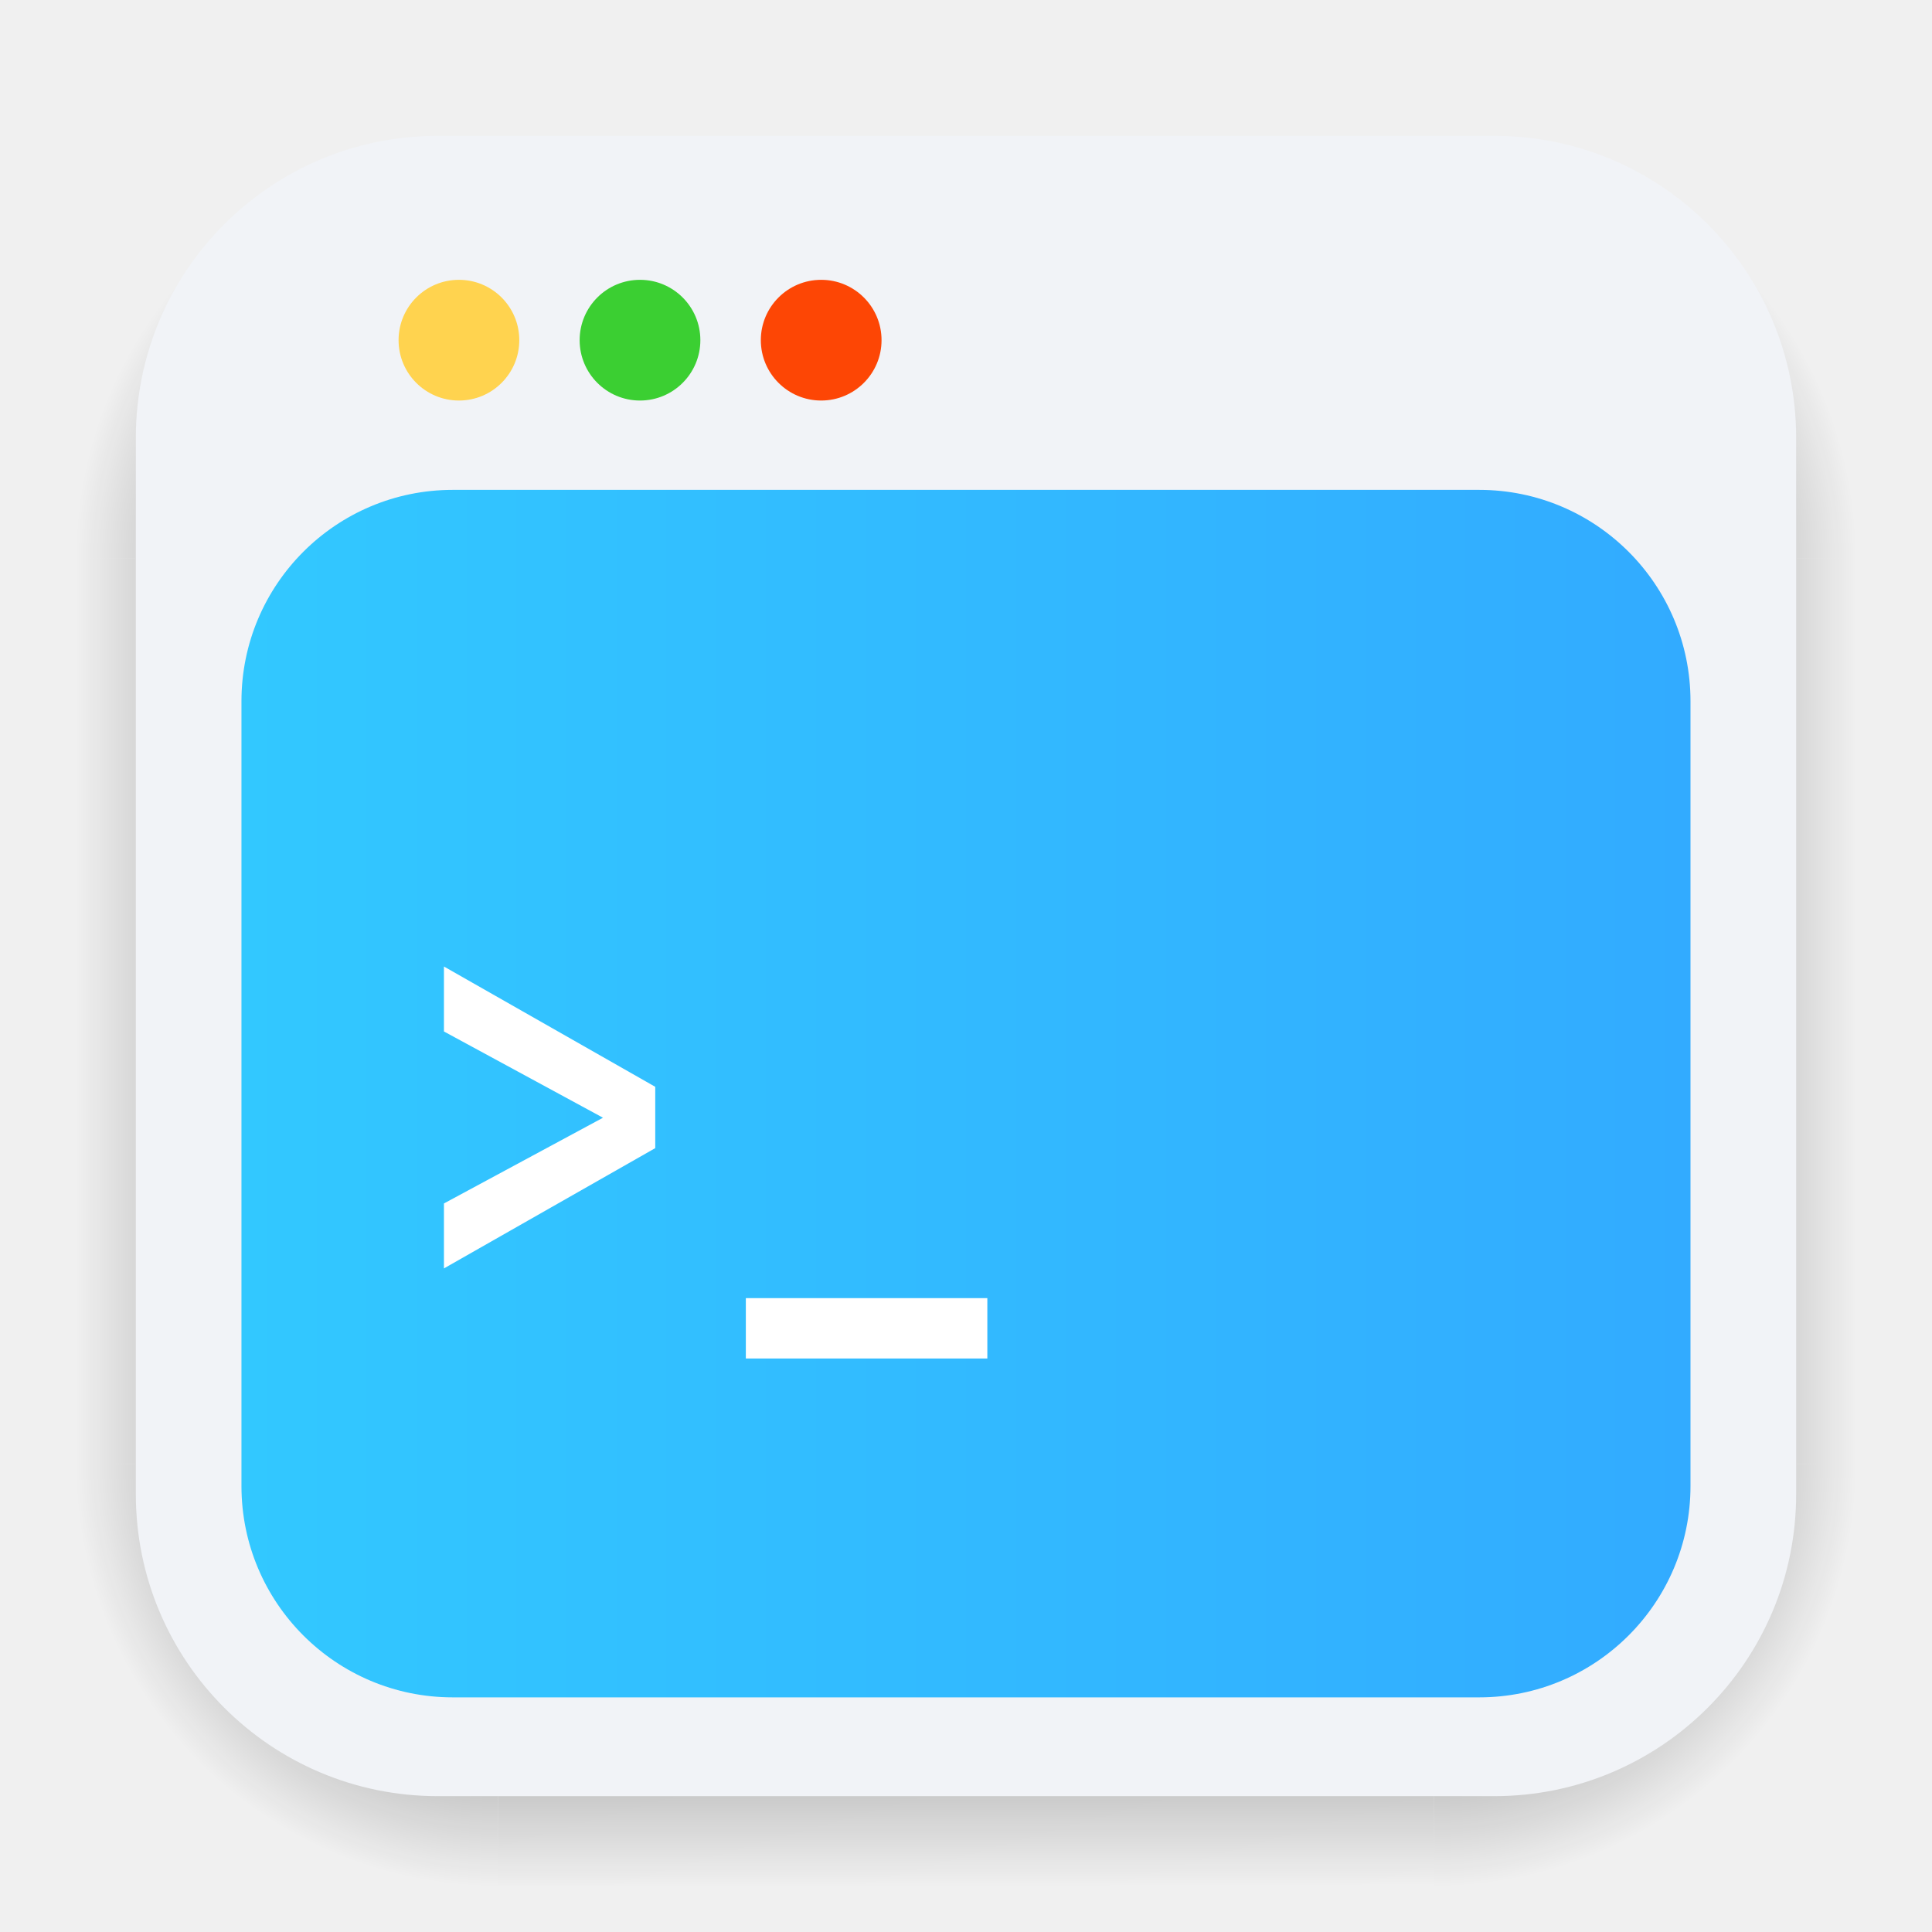
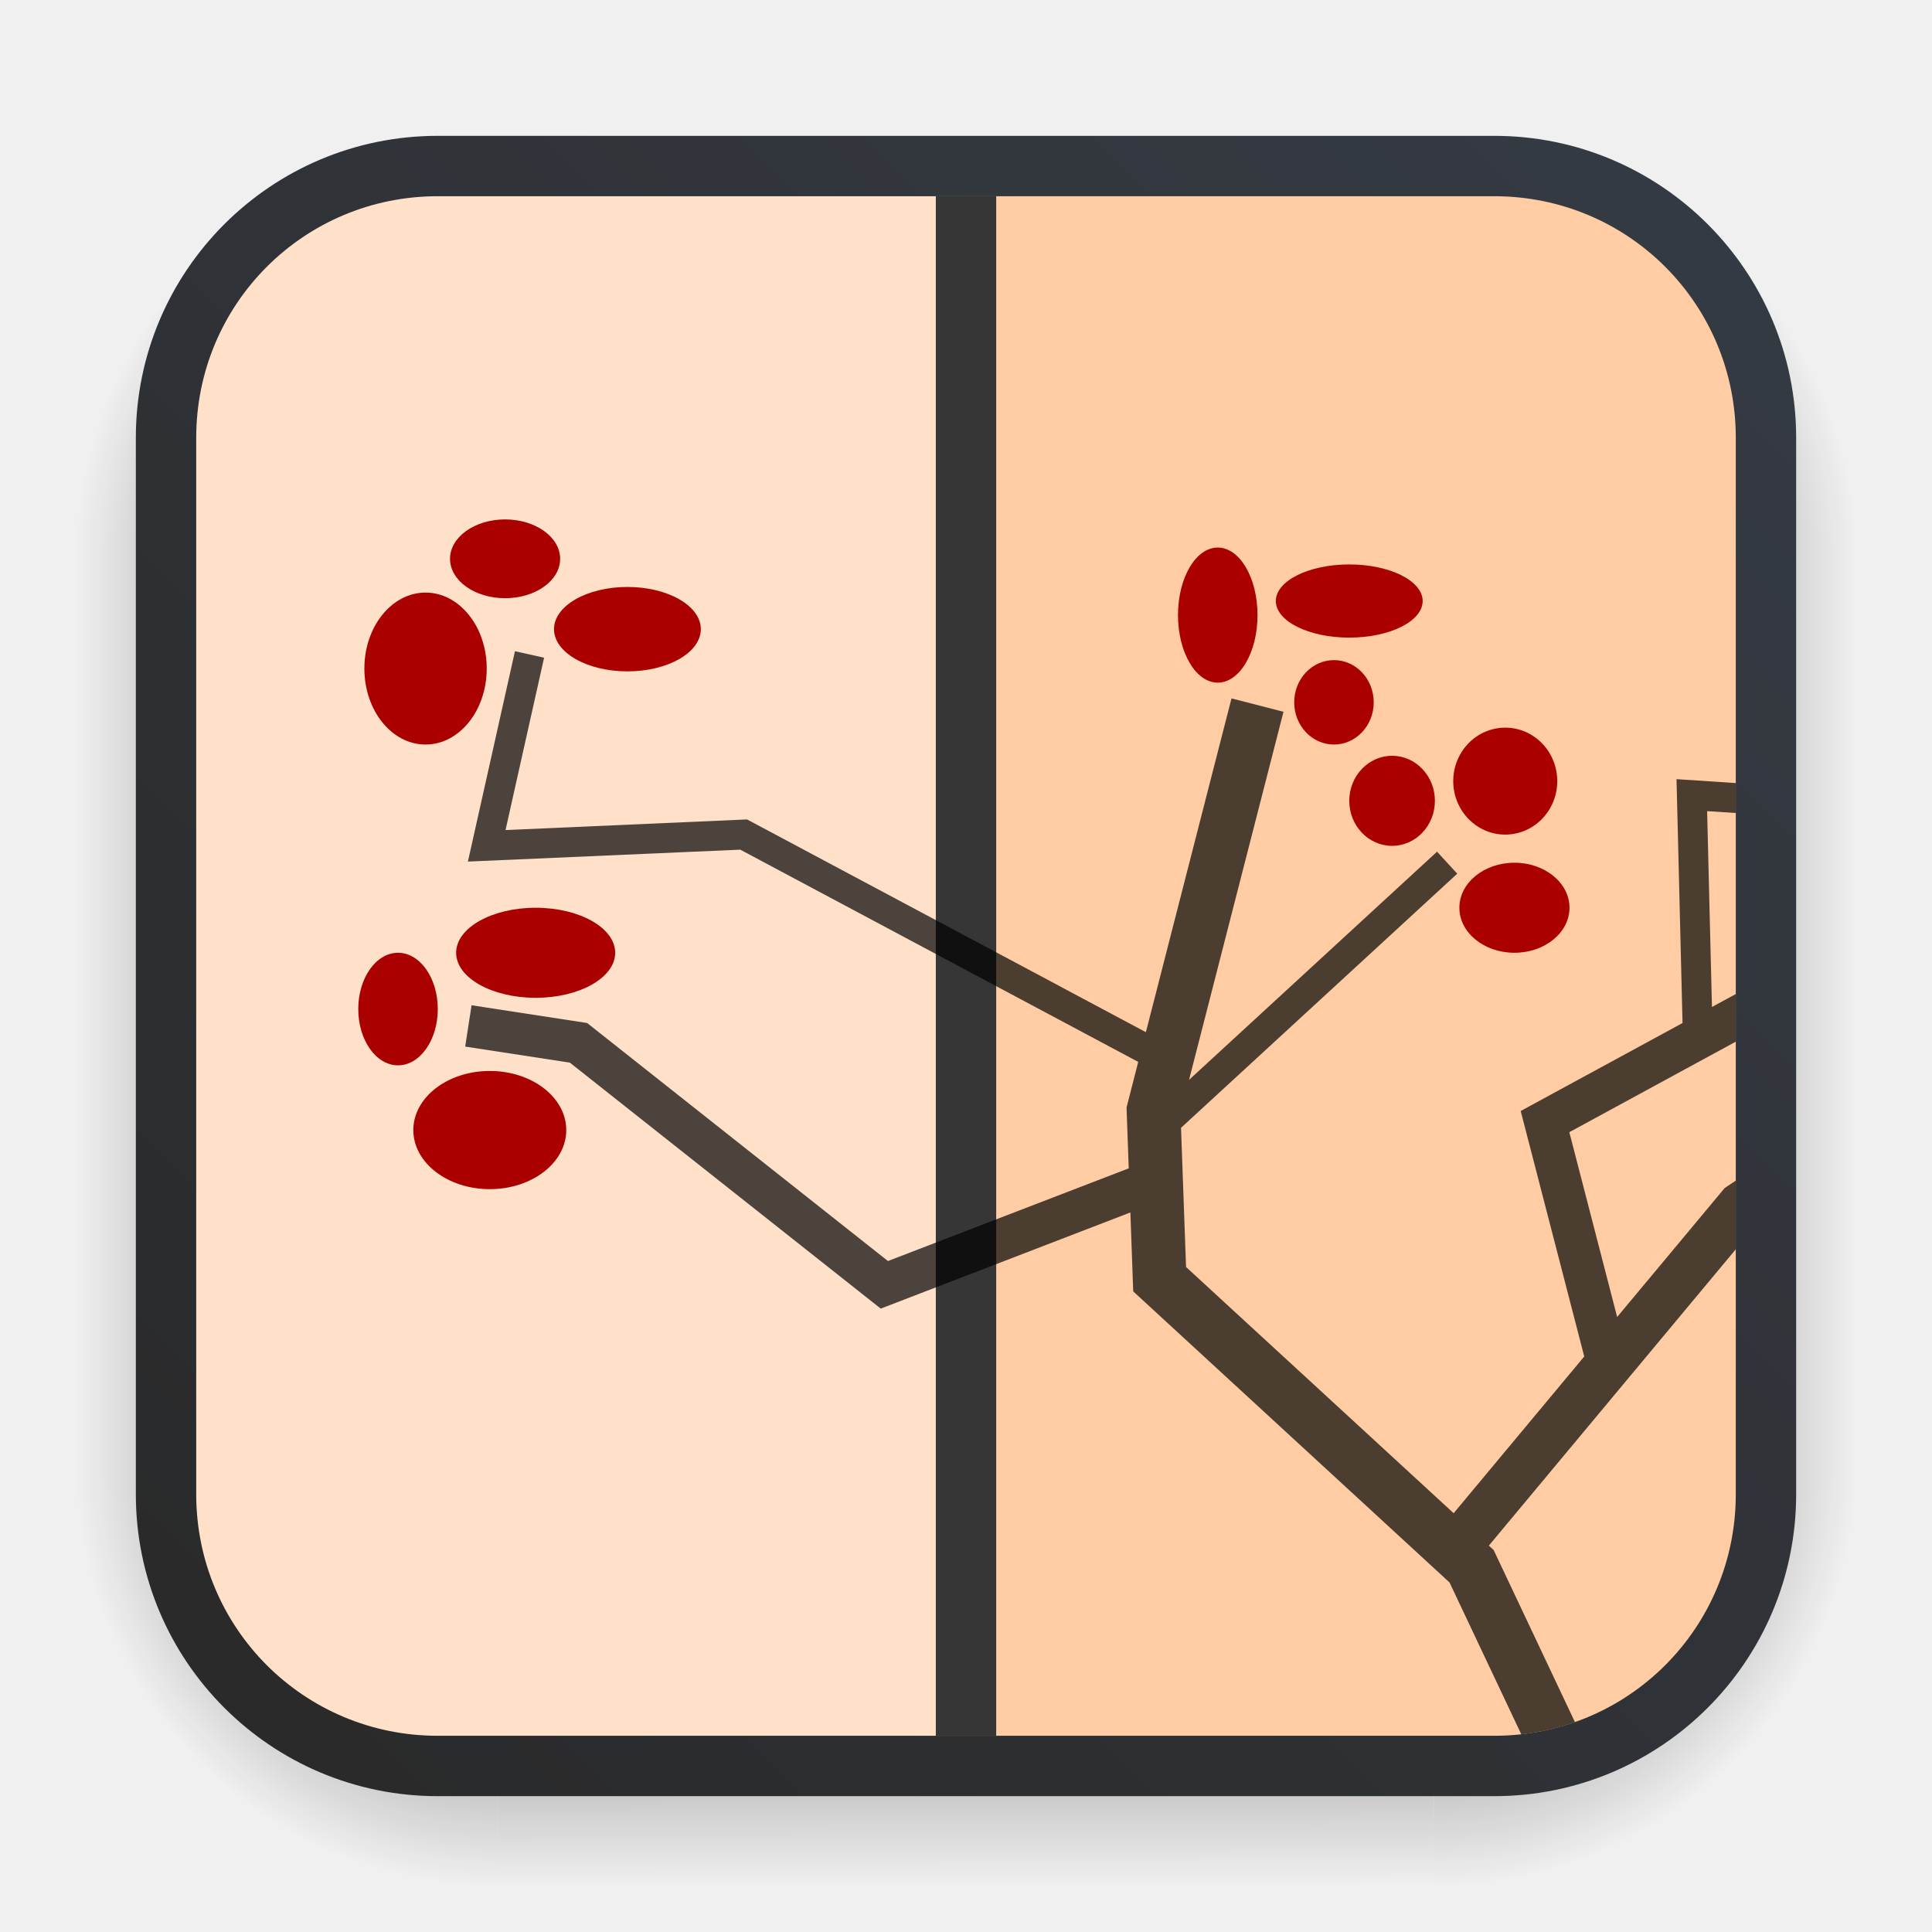
<svg xmlns="http://www.w3.org/2000/svg" width="64" height="64" version="1.1" viewBox="0 0 64 64" id="svg11">
  <defs id="defs4">
-     <filter id="filter2076" x="-0.048" y="-0.048" width="1.096" height="1.096" color-interpolation-filters="sRGB">
-       <feGaussianBlur stdDeviation="1.1" id="feGaussianBlur1" />
-     </filter>
-     <linearGradient id="linearGradient1828" x1="145" x2="200" y1="59" y2="4" gradientTransform="matrix(1.000007,0,0,1.000007,-140.5018,0.4996638)" gradientUnits="userSpaceOnUse">
-       <stop stop-color="#e1e1e1" offset="0" id="stop1" />
-       <stop stop-color="#f5f5f5" offset="1" id="stop2" />
-     </linearGradient>
-     <linearGradient id="linearGradient2211" x1="8" x2="56" y1="36.227" y2="36.227" gradientTransform="matrix(0.26458,0,0,0.26458,-8.6003,4.2955)" gradientUnits="userSpaceOnUse">
-       <stop stop-color="#32c8ff" offset="0" id="stop3" />
-       <stop stop-color="#32abff" offset="1" id="stop4" />
-     </linearGradient>
-     <filter id="filter2076-3" x="-0.048" y="-0.048" width="1.096" height="1.096" color-interpolation-filters="sRGB">
-       <feGaussianBlur stdDeviation="1.1" id="feGaussianBlur1-6" />
-     </filter>
    <radialGradient id="gradient_ds_br" cx="0" cy="0" r="1" gradientUnits="userSpaceOnUse" gradientTransform="matrix(13.9984,0.00477622,-0.00477841,14.0048,47.5016,48.4952)">
-       <stop offset="0.65" id="stop1" />
-       <stop offset="1" stop-opacity="0" id="stop2" />
-     </radialGradient>
-     <linearGradient id="gradient_ds_b" x1="30.449" y1="48.5" x2="30.492" y2="62.5" gradientUnits="userSpaceOnUse">
-       <stop offset="0.654" id="stop3" />
-       <stop offset="1" stop-opacity="0" id="stop4" />
-     </linearGradient>
-     <radialGradient id="gradient_ds_bl" cx="0" cy="0" r="1" gradientUnits="userSpaceOnUse" gradientTransform="matrix(0,14,-14,0,16.5,48.5)">
      <stop offset="0.65" id="stop5" />
      <stop offset="1" stop-opacity="0" id="stop6" />
    </radialGradient>
-     <linearGradient id="gradient_ds_r" x1="47.5" y1="33.5" x2="61.5" y2="33.501" gradientUnits="userSpaceOnUse">
-       <stop offset="0.649" id="stop7" />
+     <linearGradient id="gradient_ds_b" x1="30.449" y1="48.5" x2="30.492" y2="62.5" gradientUnits="userSpaceOnUse">
+       <stop offset="0.654" id="stop7" />
      <stop offset="1" stop-opacity="0" id="stop8" />
    </linearGradient>
+     <radialGradient id="gradient_ds_bl" cx="0" cy="0" r="1" gradientUnits="userSpaceOnUse" gradientTransform="matrix(0,14,-14,0,16.5,48.5)">
+       <stop offset="0.65" id="stop9" />
+       <stop offset="1" stop-opacity="0" id="stop10" />
+     </radialGradient>
+     <linearGradient id="gradient_ds_r" x1="47.5" y1="33.5" x2="61.5" y2="33.501" gradientUnits="userSpaceOnUse">
+       <stop offset="0.649" id="stop11" />
+       <stop offset="1" stop-opacity="0" id="stop12" />
+     </linearGradient>
    <linearGradient id="gradient_ds_l" x1="16.5" y1="33.895" x2="2.5" y2="33.895" gradientUnits="userSpaceOnUse">
-       <stop offset="0.649" id="stop9" />
-       <stop offset="1" stop-opacity="0" id="stop10" />
-     </linearGradient>
-     <radialGradient id="gradient_ds_tr" cx="0" cy="0" r="1" gradientTransform="matrix(0.00843236,-14,14.0084,0.0189842,47.4916,18.5)" gradientUnits="userSpaceOnUse">
-       <stop offset="0.65" id="stop11" />
-       <stop offset="1" stop-opacity="0" id="stop12" />
-     </radialGradient>
-     <linearGradient id="gradient_ds_t" x1="29.98" y1="18.5" x2="29.916" y2="4.5" gradientUnits="userSpaceOnUse">
      <stop offset="0.649" id="stop13" />
      <stop offset="1" stop-opacity="0" id="stop14" />
    </linearGradient>
-     <radialGradient id="gradient_ds_tl" cx="0" cy="0" r="1" gradientTransform="matrix(-0.00843236,-14,-14.0084,0.0189842,16.5084,18.5)" gradientUnits="userSpaceOnUse">
+     <radialGradient id="gradient_ds_tr" cx="0" cy="0" r="1" gradientTransform="matrix(0.00843236,-14,14.0084,0.0189842,47.4916,18.5)" gradientUnits="userSpaceOnUse">
      <stop offset="0.65" id="stop15" />
      <stop offset="1" stop-opacity="0" id="stop16" />
    </radialGradient>
+     <linearGradient id="gradient_ds_t" x1="29.98" y1="18.5" x2="29.916" y2="4.5" gradientUnits="userSpaceOnUse">
+       <stop offset="0.649" id="stop17" />
+       <stop offset="1" stop-opacity="0" id="stop18" />
+     </linearGradient>
+     <radialGradient id="gradient_ds_tl" cx="0" cy="0" r="1" gradientTransform="matrix(-0.00843236,-14,-14.0084,0.0189842,16.5084,18.5)" gradientUnits="userSpaceOnUse">
+       <stop offset="0.65" id="stop19" />
+       <stop offset="1" stop-opacity="0" id="stop20" />
+     </radialGradient>
+     <radialGradient id="gradient_ds_br-3" cx="0" cy="0" r="1" gradientUnits="userSpaceOnUse" gradientTransform="matrix(13.9984,0.00477622,-0.00477841,14.0048,47.5016,48.4952)">
+       <stop offset="0.65" id="stop4-67" />
+       <stop offset="1" stop-opacity="0" id="stop6-5" />
+     </radialGradient>
+     <radialGradient id="gradient_ds_bl-6" cx="0" cy="0" r="1" gradientUnits="userSpaceOnUse" gradientTransform="matrix(0,14,-14,0,16.5,48.5)">
+       <stop offset="0.65" id="stop9-2" />
+       <stop offset="1" stop-opacity="0" id="stop10-9" />
+     </radialGradient>
+     <radialGradient id="gradient_ds_tr-9" cx="0" cy="0" r="1" gradientTransform="matrix(0.00843236,-14,14.0084,0.0189842,47.4916,18.5)" gradientUnits="userSpaceOnUse">
+       <stop offset="0.65" id="stop15-3" />
+       <stop offset="1" stop-opacity="0" id="stop16-6" />
+     </radialGradient>
+     <radialGradient id="gradient_ds_tl-2" cx="0" cy="0" r="1" gradientTransform="matrix(-0.00843236,-14,-14.0084,0.0189842,16.5084,18.5)" gradientUnits="userSpaceOnUse">
+       <stop offset="0.65" id="stop19-6" />
+       <stop offset="1" stop-opacity="0" id="stop20-1" />
+     </radialGradient>
+     <linearGradient id="linearGradient9276" gradientUnits="objectBoundingBox" x1="1" y1="0" x2="0" y2="1">
+       <stop offset="0" stop-color="#353b44" id="stop1" />
+       <stop offset="1" stop-color="#292929" id="stop2" />
+     </linearGradient>
  </defs>
  <g id="ds" opacity="0.25">
-     <path id="ds-br" d="m 47.5,48.5 h 14 v 14 h -14 z" fill="url(#gradient_ds_br)" style="fill:url(#gradient_ds_br)" />
+     <path id="ds-br" d="m 47.5,48.5 h 14 v 14 h -14 z" fill="url(#gradient_ds_br)" style="fill:url(#gradient_ds_br-3)" />
    <path id="ds-b" d="m 16.5,48.5 h 31 v 14 h -31 z" fill="url(#gradient_ds_b)" style="fill:url(#gradient_ds_b)" />
-     <path id="ds-bl" d="m 2.5,48.5 h 14 v 14 h -14 z" fill="url(#gradient_ds_bl)" style="fill:url(#gradient_ds_bl)" />
+     <path id="ds-bl" d="m 2.5,48.5 h 14 v 14 h -14 z" fill="url(#gradient_ds_bl)" style="fill:url(#gradient_ds_bl-6)" />
    <path id="ds-r" d="m 47.5,18.5 h 14 v 30 h -14 z" fill="url(#gradient_ds_r)" style="fill:url(#gradient_ds_r)" />
    <path id="ds-l" d="m 2.5,18.5 h 14 v 30 h -14 z" fill="url(#gradient_ds_l)" style="fill:url(#gradient_ds_l)" />
-     <path id="ds-tr" d="m 47.5,4.5 h 14 v 14 h -14 z" fill="url(#gradient_ds_tr)" style="fill:url(#gradient_ds_tr)" />
+     <path id="ds-tr" d="m 47.5,4.5 h 14 v 14 h -14 z" fill="url(#gradient_ds_tr)" style="fill:url(#gradient_ds_tr-9)" />
    <path id="ds-t" d="m 16.5,4.5 h 31 v 14 h -31 z" fill="url(#gradient_ds_t)" style="fill:url(#gradient_ds_t)" />
-     <path id="ds-tl" d="m 16.5,4.5 h -14 v 14 h 14 z" fill="url(#gradient_ds_tl)" style="fill:url(#gradient_ds_tl)" />
+     <path id="ds-tl" d="m 16.5,4.5 h -14 v 14 h 14 z" fill="url(#gradient_ds_tl)" style="fill:url(#gradient_ds_tl-2)" />
  </g>
-   <rect x="4.5" y="4.5" width="55" height="55" rx="10" fill="#f1f3f7" stroke-width="1" id="bg" />
+   <rect y="4.5" x="4.5" height="55" width="55" id="bg" style="font-variation-settings:normal;display:inline;vector-effect:none;fill:url(#linearGradient9276);fill-opacity:1;stroke-width:2.744;stroke-linecap:round;stroke-linejoin:miter;stroke-miterlimit:4;stroke-dasharray:none;stroke-dashoffset:0;stroke-opacity:1;-inkscape-stroke:none;stop-color:#000000" rx="10" />
  <g id="art">
-     <rect x="7" y="7" width="50" height="50" rx="11.82" ry="11.82" fill="url(#linearGradient1828)" fill-opacity="0" stroke-width="0.909" id="rect6" style="fill:url(#linearGradient1828)" />
-     <g id="g10" transform="matrix(3.779602,0,0,3.779602,32.50571,-16.23528)">
-       <rect x="-6.484" y="8.589" width="12.7" height="10.583" ry="1.852" fill="url(#linearGradient2211)" stroke-linecap="round" stroke-linejoin="round" stroke-width="0.535" style="fill:url(#linearGradient2211);paint-order:stroke fill markers" id="rect7" />
-       <g stroke-width="0.132" id="g9">
-         <circle cx="-4.578" cy="7.277" r="0.529" fill="#ffd34f" id="circle7" />
-         <circle cx="-2.991" cy="7.277" r="0.529" fill="#3bcf32" id="circle8" />
-         <circle cx="-1.403" cy="7.277" r="0.529" fill="#fd4605" id="circle9" />
-       </g>
+     <g id="g2">
+       <path d="m 32,6.5 v 51 h 17.5 c 4.432,0 8,-3.568 8,-8 v -35 c 0,-4.432 -3.568,-8 -8,-8 z" style="display:inline;vector-effect:none;fill:#ffcca3;fill-opacity:1;stroke-width:2.799;stroke-linecap:round;stop-color:#000000" id="panel-2" />
+       <path d="M 32,6.5 H 14.5 c -4.432,0 -8,3.568 -8,8 v 35 c 0,4.432 3.568,8 8,8 H 32 Z" style="display:inline;opacity:1;fill:#ffe0c9;fill-opacity:1;fill-rule:evenodd;stroke-width:1.941;stroke-linecap:round;stroke-linejoin:round" id="panel-1" />
+       <rect style="opacity:1;fill:#363636;fill-opacity:1;fill-rule:evenodd;stroke:none;stroke-width:1.726;stroke-linecap:round;stroke-linejoin:round" id="divisor" width="2" height="51" x="31" y="6.5" />
    </g>
-     <path d="m 14.706,34.169 v -2.152 l 7,3.985 v 2.031 l -7,3.985 v -2.152 l 5.269,-2.84 z" fill="#ffffff" stroke-width="0.351" id="path10" />
-     <rect x="24.707" y="43.002" width="8" height="2" rx="0" ry="0" fill="#ffffff" id="rect10" style="stroke-width:3.78" />
+     <g id="draw" transform="matrix(0.3056833,0,0,0.3056833,3.909996,-143.768)" style="display:inline">
+       <path id="path6195" style="baseline-shift:baseline;display:inline;overflow:visible;opacity:1;vector-effect:none;fill:#000000;fill-opacity:0.7;stroke:none;enable-background:accumulate;stop-color:#000000;stop-opacity:1" d="m 43.014,540.887 -5.099,22.797 29.513,-1.291 43.128,23.002 -1.265,4.933 0.236,6.6 -26.094,10.044 -32.599,-25.794 -12.523,-1.923 -0.69,4.479 11.341,1.738 33.691,26.656 27.053,-10.421 0.307,8.555 34.279,31.544 7.776,16.453 c 2.018,-0.223 3.963,-0.671 5.814,-1.323 l -8.811,-18.651 -0.518,-0.473 26.759,-32.113 v -7.444 l -1.208,0.811 -11.648,13.974 -5.182,-20.031 18.037,-9.808 v -5.163 l -2.581,1.406 -0.524,-21.226 3.105,0.204 v -3.246 l -6.421,-0.422 0.652,26.426 -17.539,9.533 6.888,26.605 -14.152,16.983 -29.001,-26.682 -0.543,-15.085 29.934,-27.538 -2.192,-2.383 -26.874,24.727 10.236,-39.889 -5.635,-1.45 -9.277,36.17 -43.218,-23.053 -26.177,1.15 4.179,-18.676 z" />
+       <ellipse style="fill:#aa0000;fill-opacity:1;fill-rule:nonzero;stroke:none" id="path6279" transform="matrix(0.6743459,0,0,0.6204147,-11282.656,376.57)" cx="16954.186" cy="287.542" rx="8.356" ry="9.339" />
+       <ellipse style="fill:#aa0000;fill-opacity:1;fill-rule:nonzero;stroke:none" id="path6283" transform="matrix(0.6743459,0,0,0.6204147,-11257.465,437.5599)" cx="16918.305" cy="211.356" rx="8.847" ry="7.864" />
+       <ellipse style="fill:#aa0000;fill-opacity:1;fill-rule:nonzero;stroke:none" id="path6287" transform="matrix(0.337173,0,0,0.7444977,-5576.272,438.9017)" cx="16891.764" cy="131.729" rx="12.78" ry="9.831" />
+       <ellipse style="fill:#aa0000;fill-opacity:1;fill-rule:nonzero;stroke:none" id="path6289" transform="matrix(0.6743459,0,0,0.6204147,-11268.735,462.5658)" cx="16760.033" cy="129.271" rx="9.831" ry="13.271" />
+       <ellipse style="fill:#aa0000;fill-opacity:1;fill-rule:nonzero;stroke:none" id="path6291" transform="matrix(0.5844331,0,0,0.3970654,-9776.289,497.6472)" cx="16805.254" cy="191.203" rx="14.746" ry="12.288" />
+       <ellipse style="fill:#aa0000;fill-opacity:1;fill-rule:nonzero;stroke:none" id="path6293" transform="matrix(0.6743459,0,0,0.6204147,-11263.432,455.8569)" cx="16762.492" cy="220.695" rx="12.288" ry="10.322" />
+       <ellipse style="fill:#aa0000;fill-opacity:1;fill-rule:nonzero;stroke:none" id="path6295" transform="matrix(0.6743459,0,0,0.6204147,-11299.228,339.3661)" cx="16818.033" cy="308.678" rx="8.847" ry="6.881" />
+       <ellipse style="fill:#aa0000;fill-opacity:1;fill-rule:nonzero;stroke:none" id="path6297" transform="matrix(0.6743459,0,0,0.6204147,-11319.779,374.1304)" cx="16831.305" cy="331.288" rx="6.39" ry="9.831" />
+       <ellipse style="fill:#aa0000;fill-opacity:1;fill-rule:nonzero;stroke:none" id="path6317" transform="matrix(0.6743459,0,0,0.6204147,-11196.478,339.3661)" cx="16798.865" cy="333.746" rx="6.39" ry="7.373" />
+       <ellipse style="fill:#aa0000;fill-opacity:1;fill-rule:nonzero;stroke:none" id="path6323" transform="matrix(0.770681,0,0,0.504087,-12786.624,363.4953)" cx="16764.457" cy="341.119" rx="10.322" ry="7.864" />
+       <ellipse style="fill:#aa0000;fill-opacity:1;fill-rule:nonzero;stroke:none" id="path6325" transform="matrix(0.6743459,0,0,0.6204147,-11250.836,380.8393)" cx="16888.814" cy="284.102" rx="6.881" ry="7.864" />
+       <ellipse style="fill:#aa0000;fill-opacity:1;fill-rule:nonzero;stroke:none" id="path6329" transform="matrix(0.6743459,0,0,0.6204147,-11291.274,447.3183)" cx="16825.898" cy="146.966" rx="11.797" ry="7.373" />
+     </g>
  </g>
</svg>
